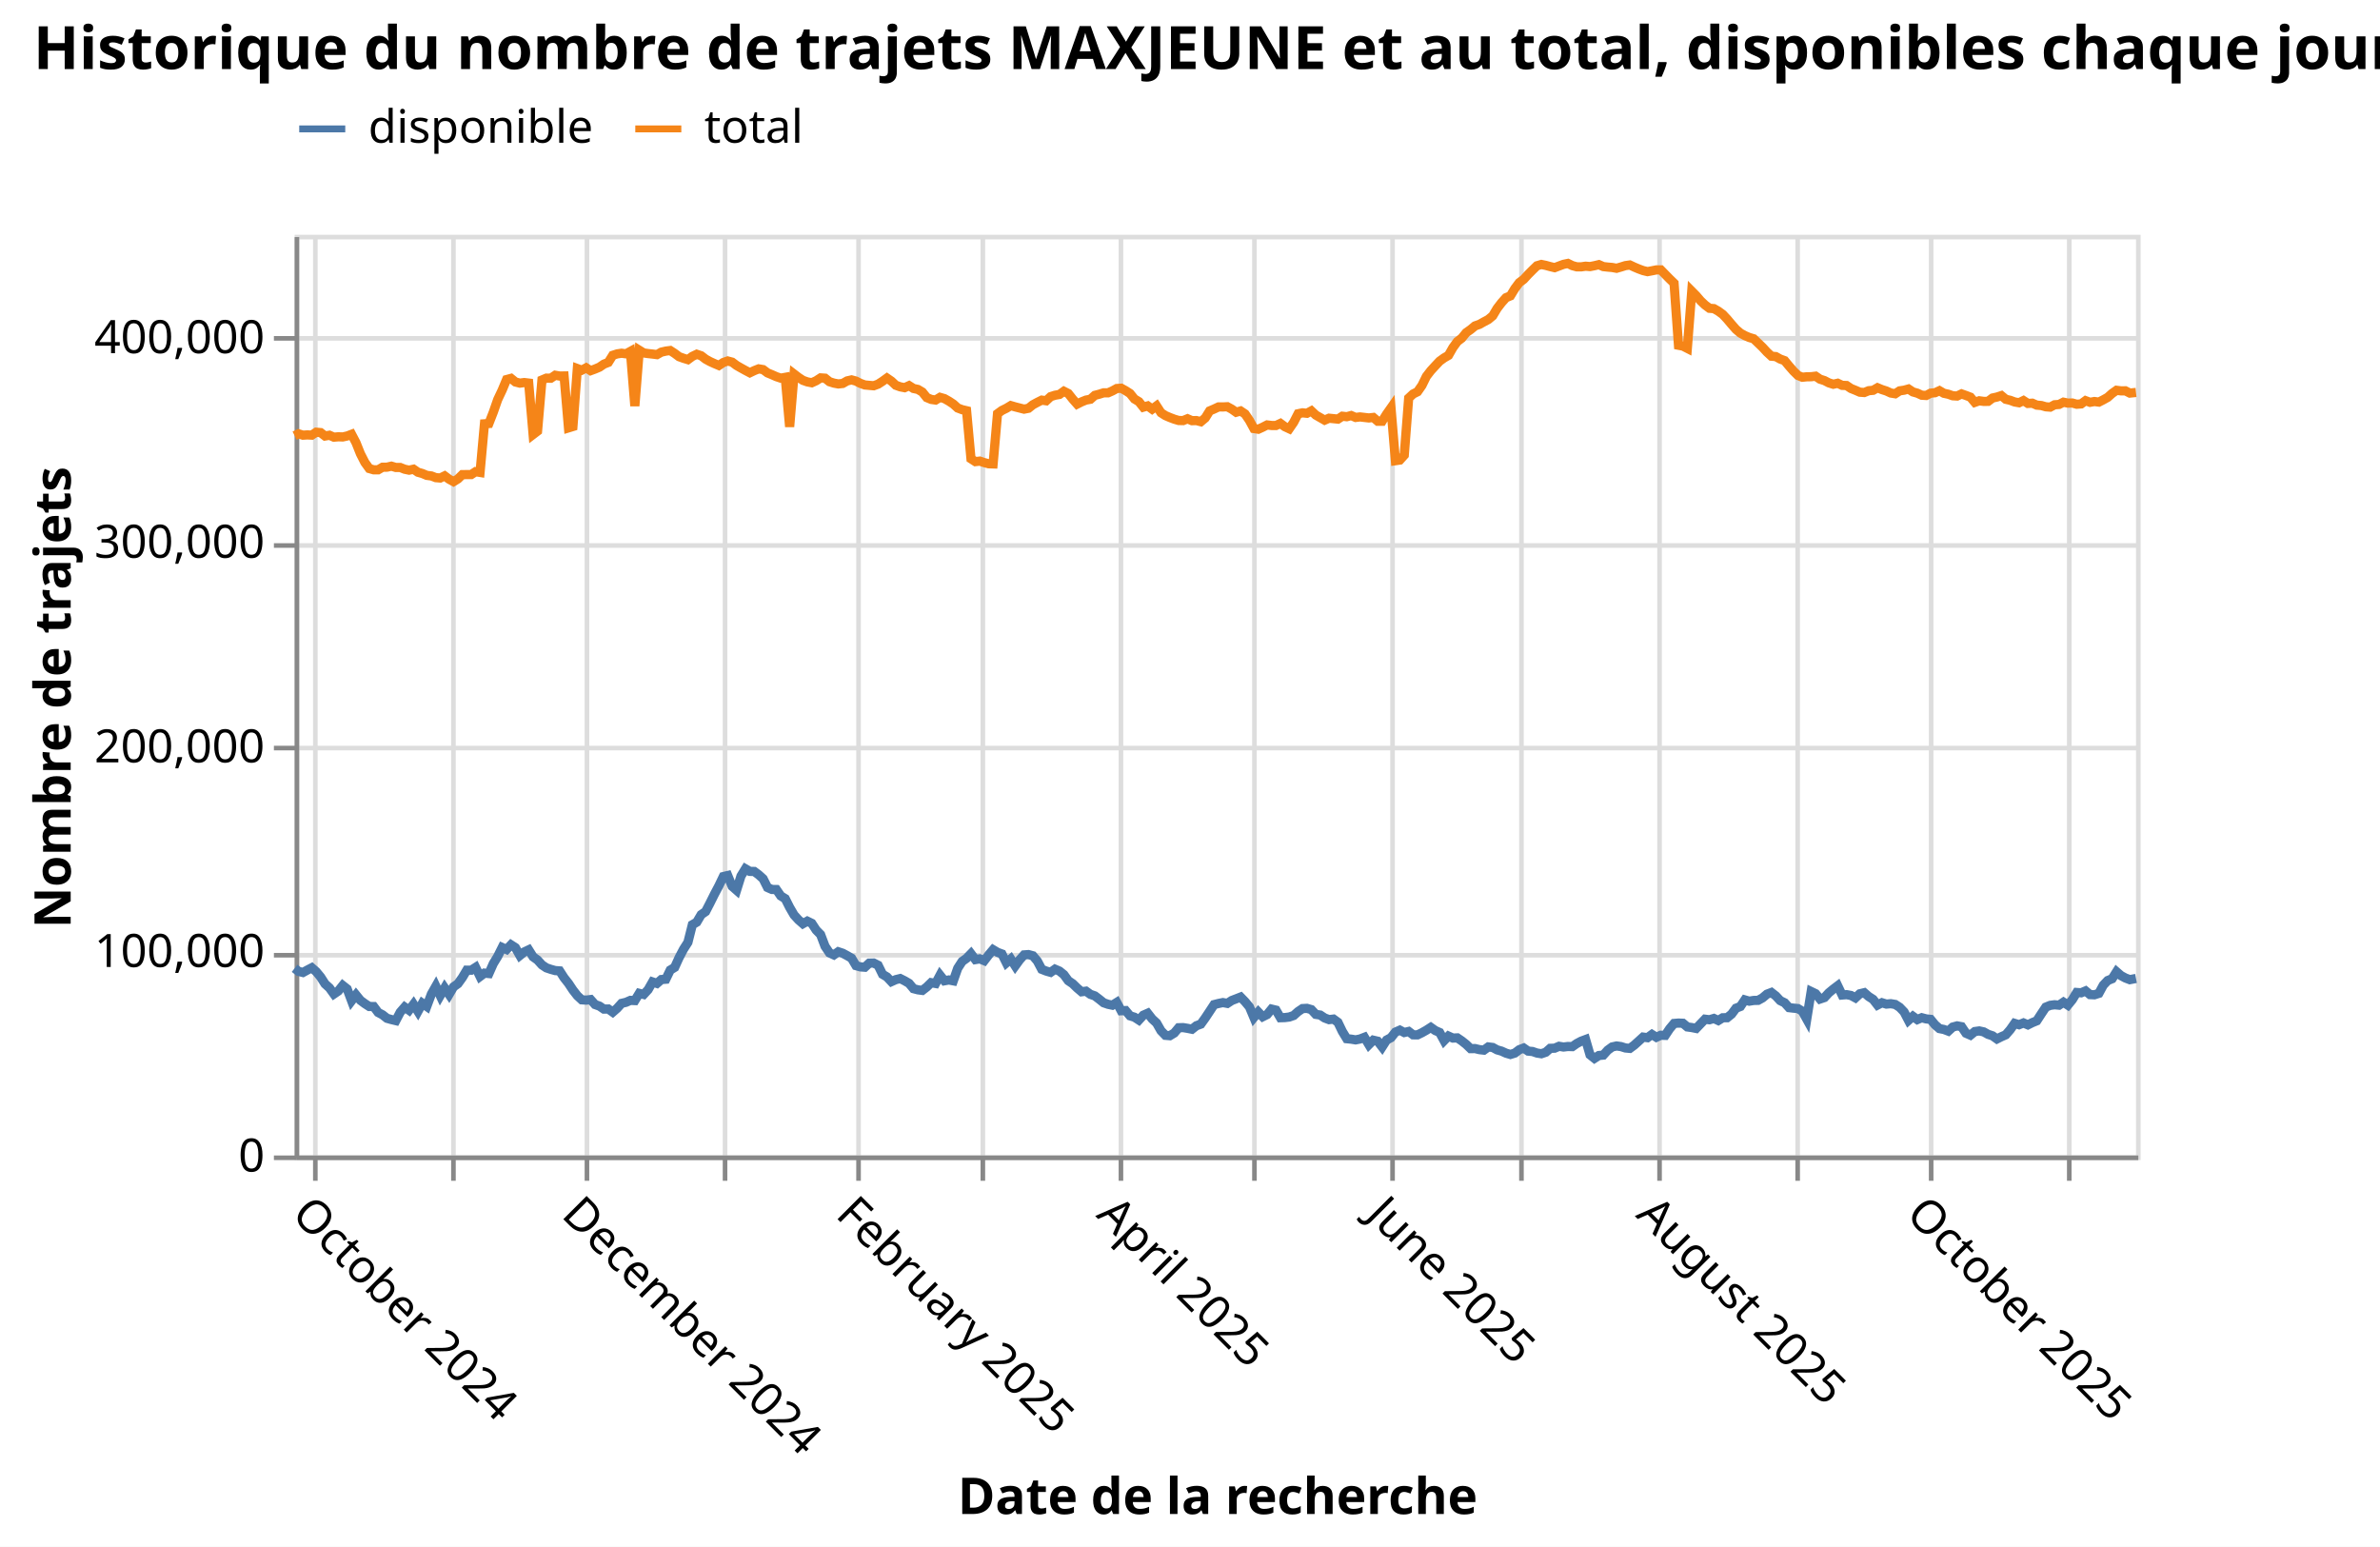
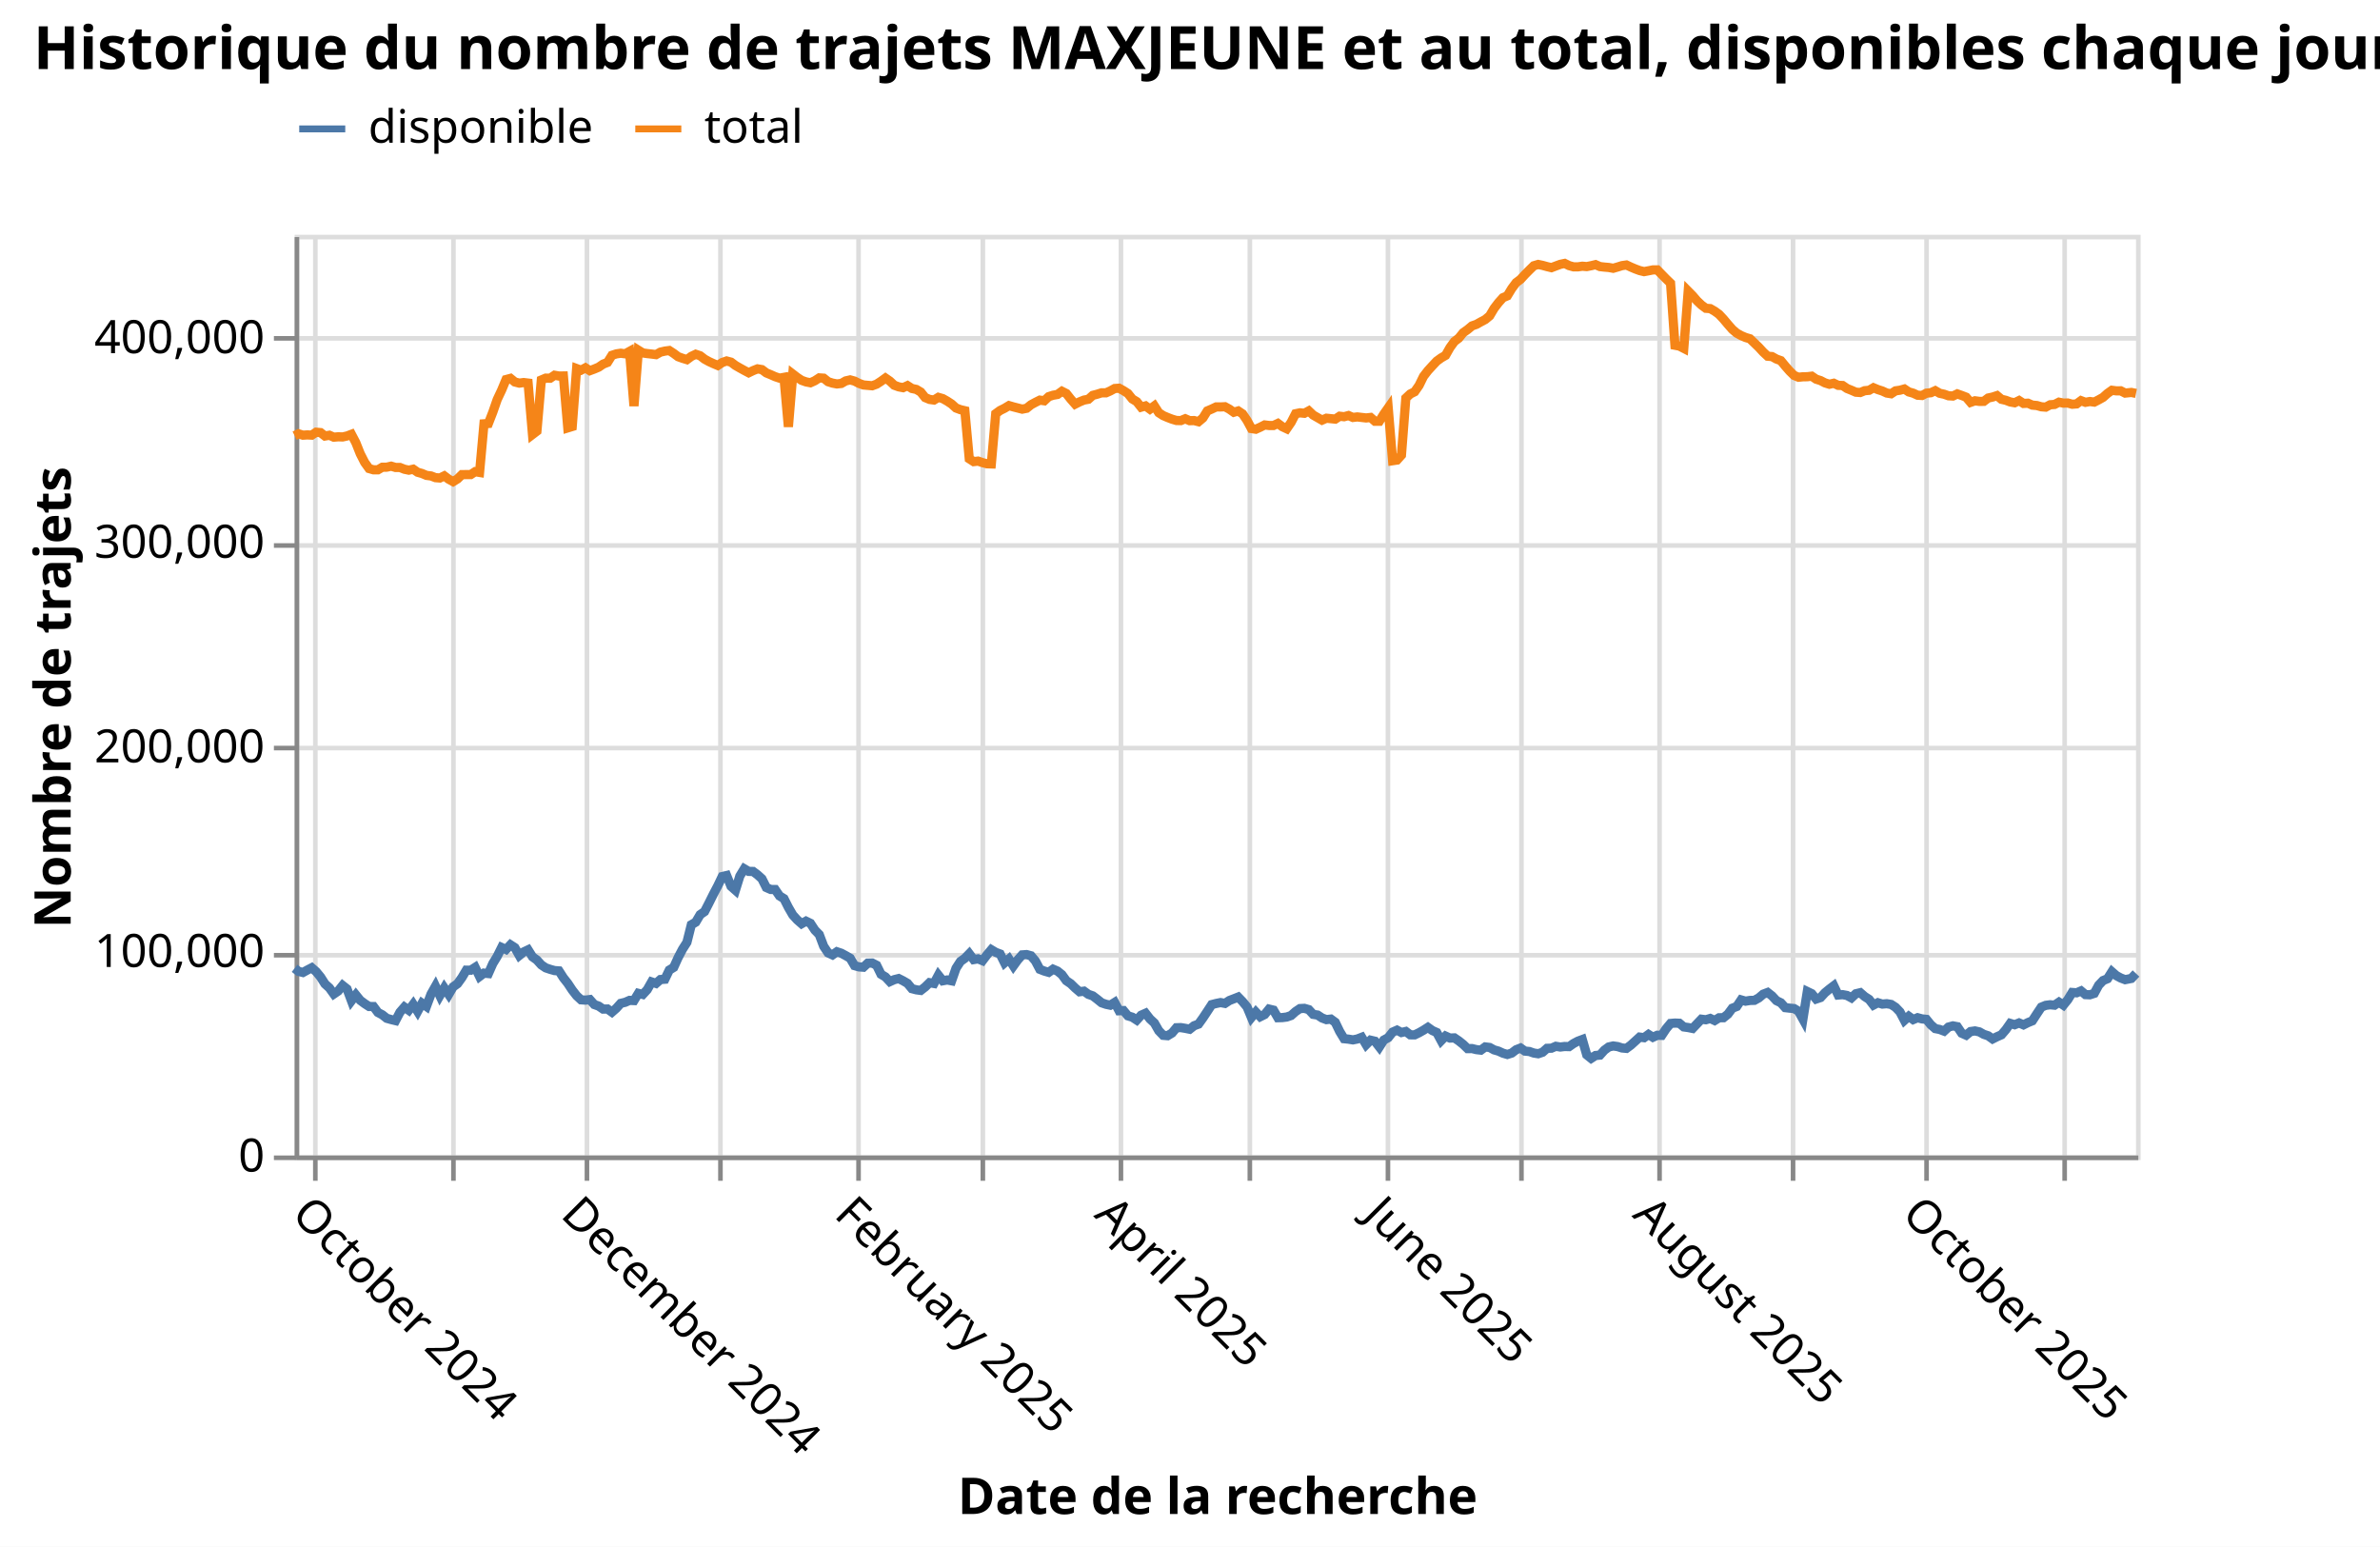
<svg xmlns="http://www.w3.org/2000/svg" version="1.1" class="marks" width="517" height="336" viewBox="0 0 517 336">
  <rect width="517" height="336" fill="white" />
  <g fill="none" stroke-miterlimit="10" transform="translate(64,51)">
    <g class="mark-group role-frame root" role="graphics-object" aria-roledescription="group mark container">
      <g transform="translate(0,0)">
        <path class="background" aria-hidden="true" d="M0.5,0.5h400v200h-400Z" stroke="#ddd" />
        <g>
          <g class="mark-group role-axis" aria-hidden="true">
            <g transform="translate(0.5,200.5)">
              <path class="background" aria-hidden="true" d="M0,0h0v0h0Z" pointer-events="none" />
              <g>
                <g class="mark-rule role-axis-grid" pointer-events="none">
                  <line transform="translate(4,-200)" x2="0" y2="200" stroke="#ddd" stroke-width="1" opacity="1" />
                  <line transform="translate(34,-200)" x2="0" y2="200" stroke="#ddd" stroke-width="1" opacity="1" />
                  <line transform="translate(63,-200)" x2="0" y2="200" stroke="#ddd" stroke-width="1" opacity="1" />
-                   <line transform="translate(93,-200)" x2="0" y2="200" stroke="#ddd" stroke-width="1" opacity="1" />
+                   <line transform="translate(92,-200)" x2="0" y2="200" stroke="#ddd" stroke-width="1" opacity="1" />
                  <line transform="translate(122,-200)" x2="0" y2="200" stroke="#ddd" stroke-width="1" opacity="1" />
                  <line transform="translate(149,-200)" x2="0" y2="200" stroke="#ddd" stroke-width="1" opacity="1" />
                  <line transform="translate(179,-200)" x2="0" y2="200" stroke="#ddd" stroke-width="1" opacity="1" />
-                   <line transform="translate(208,-200)" x2="0" y2="200" stroke="#ddd" stroke-width="1" opacity="1" />
-                   <line transform="translate(238,-200)" x2="0" y2="200" stroke="#ddd" stroke-width="1" opacity="1" />
+                   <line transform="translate(207,-200)" x2="0" y2="200" stroke="#ddd" stroke-width="1" opacity="1" />
+                   <line transform="translate(237,-200)" x2="0" y2="200" stroke="#ddd" stroke-width="1" opacity="1" />
                  <line transform="translate(266,-200)" x2="0" y2="200" stroke="#ddd" stroke-width="1" opacity="1" />
                  <line transform="translate(296,-200)" x2="0" y2="200" stroke="#ddd" stroke-width="1" opacity="1" />
-                   <line transform="translate(326,-200)" x2="0" y2="200" stroke="#ddd" stroke-width="1" opacity="1" />
-                   <line transform="translate(355,-200)" x2="0" y2="200" stroke="#ddd" stroke-width="1" opacity="1" />
-                   <line transform="translate(385,-200)" x2="0" y2="200" stroke="#ddd" stroke-width="1" opacity="1" />
+                   <line transform="translate(325,-200)" x2="0" y2="200" stroke="#ddd" stroke-width="1" opacity="1" />
+                   <line transform="translate(354,-200)" x2="0" y2="200" stroke="#ddd" stroke-width="1" opacity="1" />
+                   <line transform="translate(384,-200)" x2="0" y2="200" stroke="#ddd" stroke-width="1" opacity="1" />
                </g>
              </g>
              <path class="foreground" aria-hidden="true" d="" pointer-events="none" display="none" />
            </g>
          </g>
          <g class="mark-group role-axis" aria-hidden="true">
            <g transform="translate(0.5,0.5)">
              <path class="background" aria-hidden="true" d="M0,0h0v0h0Z" pointer-events="none" />
              <g>
                <g class="mark-rule role-axis-grid" pointer-events="none">
                  <line transform="translate(0,200)" x2="400" y2="0" stroke="#ddd" stroke-width="1" opacity="1" />
                  <line transform="translate(0,156)" x2="400" y2="0" stroke="#ddd" stroke-width="1" opacity="1" />
                  <line transform="translate(0,111)" x2="400" y2="0" stroke="#ddd" stroke-width="1" opacity="1" />
                  <line transform="translate(0,67)" x2="400" y2="0" stroke="#ddd" stroke-width="1" opacity="1" />
                  <line transform="translate(0,22)" x2="400" y2="0" stroke="#ddd" stroke-width="1" opacity="1" />
                </g>
              </g>
              <path class="foreground" aria-hidden="true" d="" pointer-events="none" display="none" />
            </g>
          </g>
          <g class="mark-group role-axis" role="graphics-symbol" aria-roledescription="axis" aria-label="X-axis titled 'Date de la recherche' for a time scale with values from September 2024 to November 2025">
            <g transform="translate(0.5,200.5)">
              <path class="background" aria-hidden="true" d="M0,0h0v0h0Z" pointer-events="none" />
              <g>
                <g class="mark-rule role-axis-tick" pointer-events="none">
                  <line transform="translate(4,0)" x2="0" y2="5" stroke="#888" stroke-width="1" opacity="1" />
                  <line transform="translate(34,0)" x2="0" y2="5" stroke="#888" stroke-width="1" opacity="1" />
                  <line transform="translate(63,0)" x2="0" y2="5" stroke="#888" stroke-width="1" opacity="1" />
-                   <line transform="translate(93,0)" x2="0" y2="5" stroke="#888" stroke-width="1" opacity="1" />
+                   <line transform="translate(92,0)" x2="0" y2="5" stroke="#888" stroke-width="1" opacity="1" />
                  <line transform="translate(122,0)" x2="0" y2="5" stroke="#888" stroke-width="1" opacity="1" />
                  <line transform="translate(149,0)" x2="0" y2="5" stroke="#888" stroke-width="1" opacity="1" />
                  <line transform="translate(179,0)" x2="0" y2="5" stroke="#888" stroke-width="1" opacity="1" />
-                   <line transform="translate(208,0)" x2="0" y2="5" stroke="#888" stroke-width="1" opacity="1" />
-                   <line transform="translate(238,0)" x2="0" y2="5" stroke="#888" stroke-width="1" opacity="1" />
+                   <line transform="translate(207,0)" x2="0" y2="5" stroke="#888" stroke-width="1" opacity="1" />
+                   <line transform="translate(237,0)" x2="0" y2="5" stroke="#888" stroke-width="1" opacity="1" />
                  <line transform="translate(266,0)" x2="0" y2="5" stroke="#888" stroke-width="1" opacity="1" />
                  <line transform="translate(296,0)" x2="0" y2="5" stroke="#888" stroke-width="1" opacity="1" />
-                   <line transform="translate(326,0)" x2="0" y2="5" stroke="#888" stroke-width="1" opacity="1" />
-                   <line transform="translate(355,0)" x2="0" y2="5" stroke="#888" stroke-width="1" opacity="1" />
-                   <line transform="translate(385,0)" x2="0" y2="5" stroke="#888" stroke-width="1" opacity="1" />
+                   <line transform="translate(325,0)" x2="0" y2="5" stroke="#888" stroke-width="1" opacity="1" />
+                   <line transform="translate(354,0)" x2="0" y2="5" stroke="#888" stroke-width="1" opacity="1" />
+                   <line transform="translate(384,0)" x2="0" y2="5" stroke="#888" stroke-width="1" opacity="1" />
                </g>
                <g class="mark-text role-axis-label" pointer-events="none">
-                   <text text-anchor="start" transform="translate(4.196565,7) rotate(45) translate(0,8)" font-family="sans-serif" font-size="10px" fill="#000" opacity="1">October 2024</text>
-                   <text text-anchor="start" transform="translate(34.02119,7) rotate(45) translate(0,8)" font-family="sans-serif" font-size="10px" fill="#000" opacity="0">November 2024</text>
-                   <text text-anchor="start" transform="translate(62.845,7) rotate(45) translate(0,8)" font-family="sans-serif" font-size="10px" fill="#000" opacity="1">December 2024</text>
-                   <text text-anchor="start" transform="translate(92.62959,7) rotate(45) translate(0,8)" font-family="sans-serif" font-size="10px" fill="#000" opacity="0">January 2025</text>
-                   <text text-anchor="start" transform="translate(122.4142,7) rotate(45) translate(0,8)" font-family="sans-serif" font-size="10px" fill="#000" opacity="1">February 2025</text>
-                   <text text-anchor="start" transform="translate(149.3164,7) rotate(45) translate(0,8)" font-family="sans-serif" font-size="10px" fill="#000" opacity="0">March 2025</text>
-                   <text text-anchor="start" transform="translate(179.061,7) rotate(45) translate(0,8)" font-family="sans-serif" font-size="10px" fill="#000" opacity="1">April 2025</text>
-                   <text text-anchor="start" transform="translate(207.8848,7) rotate(45) translate(0,8)" font-family="sans-serif" font-size="10px" fill="#000" opacity="0">May 2025</text>
-                   <text text-anchor="start" transform="translate(237.6694,7) rotate(45) translate(0,8)" font-family="sans-serif" font-size="10px" fill="#000" opacity="1">June 2025</text>
-                   <text text-anchor="start" transform="translate(266.4932,7) rotate(45) translate(0,8)" font-family="sans-serif" font-size="10px" fill="#000" opacity="0">July 2025</text>
-                   <text text-anchor="start" transform="translate(296.2778,7) rotate(45) translate(0,8)" font-family="sans-serif" font-size="10px" fill="#000" opacity="1">August 2025</text>
-                   <text text-anchor="start" transform="translate(326.0624,7) rotate(45) translate(0,8)" font-family="sans-serif" font-size="10px" fill="#000" opacity="0">September 2025</text>
-                   <text text-anchor="start" transform="translate(354.8862,7) rotate(45) translate(0,8)" font-family="sans-serif" font-size="10px" fill="#000" opacity="1">October 2025</text>
-                   <text text-anchor="start" transform="translate(384.7108,7) rotate(45) translate(0,8)" font-family="sans-serif" font-size="10px" fill="#000" opacity="0">November 2025</text>
+                   <text text-anchor="start" transform="translate(4.185881,7) rotate(45) translate(0,8)" font-family="sans-serif" font-size="10px" fill="#000" opacity="1">October 2024</text>
+                   <text text-anchor="start" transform="translate(33.93458,7) rotate(45) translate(0,8)" font-family="sans-serif" font-size="10px" fill="#000" opacity="0">November 2024</text>
+                   <text text-anchor="start" transform="translate(62.685,7) rotate(45) translate(0,8)" font-family="sans-serif" font-size="10px" fill="#000" opacity="1">December 2024</text>
+                   <text text-anchor="start" transform="translate(92.39376,7) rotate(45) translate(0,8)" font-family="sans-serif" font-size="10px" fill="#000" opacity="0">January 2025</text>
+                   <text text-anchor="start" transform="translate(122.1025,7) rotate(45) translate(0,8)" font-family="sans-serif" font-size="10px" fill="#000" opacity="1">February 2025</text>
+                   <text text-anchor="start" transform="translate(148.9362,7) rotate(45) translate(0,8)" font-family="sans-serif" font-size="10px" fill="#000" opacity="0">March 2025</text>
+                   <text text-anchor="start" transform="translate(178.6051,7) rotate(45) translate(0,8)" font-family="sans-serif" font-size="10px" fill="#000" opacity="1">April 2025</text>
+                   <text text-anchor="start" transform="translate(207.3555,7) rotate(45) translate(0,8)" font-family="sans-serif" font-size="10px" fill="#000" opacity="0">May 2025</text>
+                   <text text-anchor="start" transform="translate(237.0643,7) rotate(45) translate(0,8)" font-family="sans-serif" font-size="10px" fill="#000" opacity="1">June 2025</text>
+                   <text text-anchor="start" transform="translate(265.8147,7) rotate(45) translate(0,8)" font-family="sans-serif" font-size="10px" fill="#000" opacity="0">July 2025</text>
+                   <text text-anchor="start" transform="translate(295.5234,7) rotate(45) translate(0,8)" font-family="sans-serif" font-size="10px" fill="#000" opacity="1">August 2025</text>
+                   <text text-anchor="start" transform="translate(325.2322,7) rotate(45) translate(0,8)" font-family="sans-serif" font-size="10px" fill="#000" opacity="0">September 2025</text>
+                   <text text-anchor="start" transform="translate(353.9826,7) rotate(45) translate(0,8)" font-family="sans-serif" font-size="10px" fill="#000" opacity="1">October 2025</text>
+                   <text text-anchor="start" transform="translate(383.7313,7) rotate(45) translate(0,8)" font-family="sans-serif" font-size="10px" fill="#000" opacity="0">November 2025</text>
                </g>
                <g class="mark-rule role-axis-domain" pointer-events="none">
                  <line transform="translate(0,0)" x2="400" y2="0" stroke="#888" stroke-width="1" opacity="1" />
                </g>
                <g class="mark-text role-axis-title" pointer-events="none">
                  <text text-anchor="middle" transform="translate(200,77.38337)" font-family="sans-serif" font-size="11px" font-weight="bold" fill="#000" opacity="1">Date de la recherche</text>
                </g>
              </g>
              <path class="foreground" aria-hidden="true" d="" pointer-events="none" display="none" />
            </g>
          </g>
          <g class="mark-group role-axis" role="graphics-symbol" aria-roledescription="axis" aria-label="Y-axis titled 'Nombre de trajets' for a linear scale with values from 0 to 450,000">
            <g transform="translate(0.5,0.5)">
              <path class="background" aria-hidden="true" d="M0,0h0v0h0Z" pointer-events="none" />
              <g>
                <g class="mark-rule role-axis-tick" pointer-events="none">
                  <line transform="translate(0,200)" x2="-5" y2="0" stroke="#888" stroke-width="1" opacity="1" />
                  <line transform="translate(0,156)" x2="-5" y2="0" stroke="#888" stroke-width="1" opacity="1" />
                  <line transform="translate(0,111)" x2="-5" y2="0" stroke="#888" stroke-width="1" opacity="1" />
                  <line transform="translate(0,67)" x2="-5" y2="0" stroke="#888" stroke-width="1" opacity="1" />
                  <line transform="translate(0,22)" x2="-5" y2="0" stroke="#888" stroke-width="1" opacity="1" />
                </g>
                <g class="mark-text role-axis-label" pointer-events="none">
                  <text text-anchor="end" transform="translate(-7,203)" font-family="sans-serif" font-size="10px" fill="#000" opacity="1">0</text>
                  <text text-anchor="end" transform="translate(-7,158.5556)" font-family="sans-serif" font-size="10px" fill="#000" opacity="1">100,000</text>
                  <text text-anchor="end" transform="translate(-7,114.1111)" font-family="sans-serif" font-size="10px" fill="#000" opacity="1">200,000</text>
                  <text text-anchor="end" transform="translate(-7,69.66667)" font-family="sans-serif" font-size="10px" fill="#000" opacity="1">300,000</text>
                  <text text-anchor="end" transform="translate(-7,25.22222)" font-family="sans-serif" font-size="10px" fill="#000" opacity="1">400,000</text>
                </g>
                <g class="mark-rule role-axis-domain" pointer-events="none">
                  <line transform="translate(0,200)" x2="0" y2="-200" stroke="#888" stroke-width="1" opacity="1" />
                </g>
                <g class="mark-text role-axis-title" pointer-events="none">
                  <text text-anchor="middle" transform="translate(-47.14746,100) rotate(-90) translate(0,-2)" font-family="sans-serif" font-size="11px" font-weight="bold" fill="#000" opacity="1">Nombre de trajets</text>
                </g>
              </g>
              <path class="foreground" aria-hidden="true" d="" pointer-events="none" display="none" />
            </g>
          </g>
          <g class="mark-group role-scope pathgroup" role="graphics-object" aria-roledescription="group mark container">
            <g transform="translate(0,0)">
              <path class="background" aria-hidden="true" d="M0,0h400v200h-400Z" />
              <g>
                <g class="mark-line role-mark marks" role="graphics-object" aria-roledescription="line mark container">
-                   <path aria-label="Date de la recherche: September 2024; Nombre de trajets: 91488; variable: disponible" role="graphics-symbol" aria-roledescription="line mark" d="M0,159.339L0.844,160.009L1.805,160.25L2.766,159.721L3.727,159.224L4.687,160.066L5.649,161.226L6.61,162.729L7.57,163.599L8.531,164.927L9.491,164.272L10.452,163.069L11.413,163.83L12.374,166.394L13.335,165.123L14.296,166.305L15.256,167.015L16.217,167.638L17.178,167.648L18.139,168.931L19.1,169.444L20.06,170.203L21.021,170.474L21.982,170.704L22.943,168.872L23.903,167.766L24.864,168.451L25.825,167.16L26.786,168.696L27.747,166.936L28.707,167.617L29.708,164.943L30.676,163.236L31.63,165.275L32.591,163.601L33.551,165.017L34.512,163.38L35.474,162.688L36.434,161.357L37.394,159.746L38.355,159.755L39.318,159.142L40.277,161.116L41.238,160.392L42.198,160.483L43.16,158.316L44.12,156.748L45.083,154.82L46.042,155.253L47.002,154.239L47.963,154.859L48.927,156.557L49.885,155.787L50.847,155.331L51.806,156.853L52.767,157.538L53.728,158.599L54.689,159.242L55.65,159.566L56.61,159.835L57.571,159.906L58.532,161.397L59.493,162.616L60.454,164.062L61.415,165.294L62.375,166.184L63.336,166.252L64.298,166.133L65.258,167.211L66.219,167.551L67.179,168.202L68.14,168.182L69.102,168.864L70.062,168.023L71.023,166.956L71.983,166.728L72.944,166.308L73.905,166.35L74.865,164.781L75.826,165.02L76.787,163.984L77.748,162.302L78.709,162.622L79.669,161.783L80.63,161.712L81.591,159.731L82.552,159.145L83.512,157.033L84.473,155.203L85.434,153.702L86.395,149.882L87.356,149.315L88.316,147.688L89.277,147.022L90.238,145.158L91.199,143.235L92.16,141.419L93.12,139.417L94.081,139.184L95.042,141.537L96.003,142.381L96.964,139.298L97.924,137.729L98.885,138.287L99.846,138.306L100.807,139.025L101.768,139.891L102.729,141.793L103.689,142.216L104.65,142.23L105.611,143.622L106.572,144.212L107.532,146.113L108.493,147.762L109.454,148.816L110.415,149.653L111.375,149.103L112.336,149.572L113.297,151.036L114.258,152.019L115.219,154.556L116.18,155.987L117.14,156.427L118.101,155.749L119.062,156.068L120.023,156.588L120.983,157.142L121.944,158.761L122.905,159.033L123.866,159.104L124.827,158.219L125.788,158.195L126.748,158.685L127.709,160.639L128.67,161.217L129.631,162.238L130.591,161.805L131.552,161.569L132.513,162.052L133.474,162.612L134.435,163.765L135.395,164.016L136.356,164.144L137.317,163.397L138.278,162.463L139.239,162.635L140.2,160.836L141.16,162.052L142.121,161.876L143.082,162.061L144.043,159.33L145.003,157.85L145.964,157.162L146.925,156.173L147.886,157.449L148.847,157.287L149.807,157.682L150.768,156.434L151.729,155.299L152.69,155.873L153.65,156.232L154.611,158.153L155.572,157.316L156.533,158.821L157.494,157.497L158.454,156.43L159.415,156.36L160.376,156.624L161.337,157.757L162.298,159.565L163.258,159.94L164.219,160.216L165.18,159.533L166.141,159.946L167.102,160.72L168.062,162.035L169.023,162.685L169.984,163.619L170.945,164.437L171.906,164.308L172.866,164.997L173.827,165.332L174.788,166.06L175.749,166.832L176.709,167.163L177.63,167.356L178.591,166.756L179.552,168.562L180.513,168.524L181.473,169.668L182.434,169.96L183.395,170.583L184.356,169.531L185.317,169.106L186.277,170.336L187.238,171.222L188.199,172.901L189.16,173.898L190.12,173.981L191.081,173.399L192.042,172.256L193.003,172.224L193.964,172.383L194.925,172.577L195.885,171.82L196.846,171.468L197.807,170.136L198.768,168.69L199.728,167.228L200.689,166.981L201.65,166.786L202.611,166.962L203.572,166.335L204.532,165.966L205.493,165.59L206.454,166.577L207.415,167.733L208.376,170.02L209.336,168.846L210.297,169.858L211.258,169.379L212.219,168.202L213.18,168.43L214.14,170.075L215.101,170.046L216.062,169.925L217.023,169.592L217.983,168.736L218.944,168.091L219.905,168.04L220.866,168.317L221.827,169.349L222.787,169.497L223.748,170.13L224.709,170.491L225.67,170.374L226.631,171.072L227.591,173.061L228.552,174.635L229.513,174.731L230.474,174.89L231.435,174.699L232.395,174.329L233.356,175.925L234.317,174.959L235.278,175.182L236.239,176.424L237.199,174.932L238.16,174.408L239.121,173.2L240.082,172.78L241.043,173.29L242.003,173.061L242.964,173.79L243.925,173.8L244.886,173.333L245.847,172.788L246.807,172.172L247.768,172.853L248.729,173.283L249.69,175.056L250.651,174.065L251.612,174.497L252.573,174.456L253.533,175.107L254.494,175.869L255.454,176.792L256.415,176.778L257.376,177.009L258.337,177.119L259.298,176.421L260.258,176.539L261.219,177.062L262.18,177.335L263.141,177.774L264.102,178.057L265.062,177.759L266.023,177.03L266.984,176.662L267.945,177.327L268.906,177.417L269.867,177.748L270.827,177.901L271.788,177.574L272.749,176.725L273.71,176.693L274.67,176.283L275.631,176.441L276.592,176.327L277.553,176.355L278.514,175.682L279.474,175.172L280.435,174.815L281.396,178.13L282.357,178.902L283.318,178.285L284.278,178.194L285.239,177.128L286.2,176.427L287.161,176.211L288.121,176.344L289.082,176.647L290.044,176.738L291.004,176.03L291.965,175.164L292.925,174.287L293.886,174.413L294.847,173.714L295.808,174.324L296.769,173.887L297.729,173.912L298.69,172.471L299.651,171.321L300.612,171.24L301.573,171.28L302.533,172.08L303.494,172.211L304.455,172.403L305.416,171.398L306.377,170.396L307.338,170.518L308.3,170.236L309.259,170.683L310.22,170.087L311.181,170.074L312.141,169.3L313.102,168.013L314.063,167.635L315.024,166.205L315.985,166.481L316.945,166.323L317.906,166.3L318.867,165.771L319.828,164.96L320.799,164.593L321.749,165.332L322.71,166.362L323.671,166.83L324.632,167.888L325.592,167.998L326.553,168.088L327.514,168.656L328.475,170.384L329.436,164.386L330.396,164.849L331.357,166.016L332.318,165.694L333.279,164.655L334.24,163.862L335.2,163.137L336.161,165.146L337.122,165.064L338.083,165.244L339.044,165.762L340.004,164.872L340.965,164.64L341.927,165.472L342.887,166.088L343.848,167.32L344.808,166.82L345.769,167.115L346.73,167.029L347.691,167.192L348.652,167.811L349.612,168.811L350.573,170.644L351.534,169.776L352.495,170.481L353.455,170.076L354.416,170.333L355.377,170.433L356.338,171.609L357.299,172.44L358.26,172.626L359.22,172.988L360.181,172.106L361.142,171.847L362.103,172.026L363.063,173.442L364.024,173.866L364.985,173.078L365.946,172.944L366.907,173.152L367.867,173.688L368.828,174.006L369.789,174.688L370.75,174.205L371.71,173.786L372.672,172.674L373.632,171.307L374.593,171.597L375.554,171.21L376.514,171.624L377.475,171.142L378.436,170.751L379.437,169.213L380.399,167.775L381.358,167.387L382.319,167.261L383.28,167.35L384.241,166.703L385.202,167.341L386.163,166.164L387.123,164.592L388.084,164.66L389.045,164.254L390.006,165.054L390.966,165.095L391.928,164.783L392.888,163.01L393.849,162.001L394.809,161.608L395.77,160.09L396.731,160.927L397.693,161.446L398.653,161.809L400,161.546" stroke="#4c78a8" stroke-width="2" />
+                   <path aria-label="Date de la recherche: September 2024; Nombre de trajets: 91488; variable: disponible" role="graphics-symbol" aria-roledescription="line mark" d="M0,159.339L0.842,160.009L1.801,160.25L2.759,159.721L3.717,159.224L4.676,160.066L5.635,161.226L6.593,162.729L7.551,163.599L8.509,164.927L9.467,164.272L10.426,163.069L11.384,163.83L12.342,166.394L13.301,165.123L14.259,166.305L15.217,167.015L16.176,167.638L17.134,167.648L18.092,168.931L19.051,169.444L20.009,170.203L20.968,170.474L21.926,170.704L22.884,168.872L23.843,167.766L24.801,168.451L25.759,167.16L26.718,168.696L27.676,166.936L28.634,167.617L29.633,164.943L30.598,163.236L31.549,165.275L32.508,163.601L33.466,165.017L34.424,163.38L35.383,162.688L36.341,161.357L37.299,159.746L38.258,159.755L39.218,159.142L40.174,161.116L41.133,160.392L42.091,160.483L43.05,158.316L44.008,156.748L44.968,154.82L45.925,155.253L46.883,154.239L47.841,154.859L48.802,156.557L49.758,155.787L50.717,155.331L51.674,156.853L52.633,157.538L53.591,158.599L54.55,159.242L55.508,159.566L56.466,159.835L57.425,159.906L58.383,161.397L59.341,162.616L60.3,164.062L61.258,165.294L62.216,166.184L63.175,166.252L64.134,166.133L65.092,167.211L66.05,167.551L67.008,168.202L67.967,168.182L68.926,168.864L69.884,168.023L70.842,166.956L71.8,166.728L72.758,166.308L73.716,166.35L74.675,164.781L75.633,165.02L76.592,163.984L77.55,162.302L78.508,162.622L79.467,161.783L80.425,161.712L81.383,159.731L82.342,159.145L83.3,157.033L84.258,155.203L85.217,153.702L86.175,149.882L87.133,149.315L88.092,147.688L89.05,147.022L90.008,145.158L90.967,143.235L91.925,141.419L92.883,139.417L93.842,139.184L94.8,141.537L95.758,142.381L96.717,139.298L97.675,137.729L98.634,138.287L99.592,138.306L100.55,139.025L101.509,139.891L102.467,141.793L103.425,142.216L104.384,142.23L105.342,143.622L106.3,144.212L107.259,146.113L108.217,147.762L109.175,148.816L110.134,149.653L111.092,149.103L112.05,149.572L113.009,151.036L113.967,152.019L114.925,154.556L115.884,155.987L116.842,156.427L117.8,155.749L118.759,156.068L119.717,156.588L120.675,157.142L121.634,158.761L122.592,159.033L123.551,159.104L124.509,158.219L125.467,158.195L126.426,158.685L127.384,160.639L128.342,161.217L129.301,162.238L130.259,161.805L131.217,161.569L132.176,162.052L133.134,162.612L134.092,163.765L135.051,164.016L136.009,164.144L136.967,163.397L137.926,162.463L138.884,162.635L139.843,160.836L140.801,162.052L141.759,161.876L142.717,162.061L143.676,159.33L144.634,157.85L145.593,157.162L146.551,156.173L147.509,157.449L148.468,157.287L149.426,157.682L150.384,156.434L151.343,155.299L152.301,155.873L153.259,156.232L154.218,158.153L155.176,157.316L156.134,158.821L157.093,157.497L158.051,156.43L159.01,156.36L159.968,156.624L160.926,157.757L161.884,159.565L162.843,159.94L163.801,160.216L164.759,159.533L165.718,159.946L166.676,160.72L167.634,162.035L168.593,162.685L169.551,163.619L170.51,164.437L171.468,164.308L172.426,164.997L173.385,165.332L174.343,166.06L175.301,166.832L176.26,167.163L177.178,167.356L178.136,166.756L179.095,168.562L180.053,168.524L181.011,169.668L181.97,169.96L182.928,170.583L183.886,169.531L184.845,169.106L185.803,170.336L186.762,171.222L187.72,172.901L188.678,173.898L189.636,173.981L190.595,173.399L191.553,172.256L192.511,172.224L193.47,172.383L194.428,172.577L195.387,171.82L196.345,171.468L197.303,170.136L198.262,168.69L199.22,167.228L200.178,166.981L201.137,166.786L202.095,166.962L203.053,166.335L204.012,165.966L204.97,165.59L205.928,166.577L206.887,167.733L207.845,170.02L208.803,168.846L209.762,169.858L210.72,169.379L211.678,168.202L212.637,168.43L213.595,170.075L214.553,170.046L215.512,169.925L216.47,169.592L217.429,168.736L218.387,168.091L219.345,168.04L220.304,168.317L221.262,169.349L222.22,169.497L223.179,170.13L224.137,170.491L225.095,170.374L226.054,171.072L227.012,173.061L227.97,174.635L228.929,174.731L229.887,174.89L230.845,174.699L231.804,174.329L232.762,175.925L233.72,174.959L234.679,175.182L235.637,176.424L236.596,174.932L237.554,174.408L238.512,173.2L239.471,172.78L240.429,173.29L241.387,173.061L242.346,173.79L243.304,173.8L244.262,173.333L245.221,172.788L246.179,172.172L247.138,172.853L248.096,173.283L249.054,175.056L250.013,174.065L250.971,174.497L251.93,174.456L252.888,175.107L253.846,175.869L254.804,176.792L255.762,176.778L256.721,177.009L257.679,177.119L258.637,176.421L259.596,176.539L260.554,177.062L261.513,177.335L262.471,177.774L263.429,178.057L264.388,177.759L265.346,177.03L266.304,176.662L267.263,177.327L268.221,177.417L269.179,177.748L270.138,177.901L271.096,177.574L272.054,176.725L273.013,176.693L273.971,176.283L274.929,176.441L275.888,176.327L276.846,176.355L277.805,175.682L278.763,175.172L279.721,174.815L280.679,178.13L281.638,178.902L282.596,178.285L283.554,178.194L284.513,177.128L285.471,176.427L286.43,176.211L287.388,176.344L288.346,176.647L289.305,176.738L290.263,176.03L291.221,175.164L292.18,174.287L293.138,174.413L294.096,173.714L295.055,174.324L296.013,173.887L296.971,173.912L297.93,172.471L298.888,171.321L299.846,171.24L300.805,171.28L301.763,172.08L302.722,172.211L303.68,172.403L304.638,171.398L305.596,170.396L306.555,170.518L307.515,170.236L308.472,170.683L309.43,170.087L310.388,170.074L311.347,169.3L312.305,168.013L313.263,167.635L314.222,166.205L315.18,166.481L316.138,166.323L317.097,166.3L318.055,165.771L319.013,164.96L319.982,164.593L320.93,165.332L321.888,166.362L322.847,166.83L323.805,167.888L324.763,167.998L325.722,168.088L326.68,168.656L327.639,170.384L328.597,164.386L329.555,164.849L330.514,166.016L331.472,165.694L332.43,164.655L333.389,163.862L334.347,163.137L335.305,165.146L336.264,165.064L337.222,165.244L338.18,165.762L339.139,164.872L340.097,164.64L341.056,165.472L342.014,166.088L342.972,167.32L343.93,166.82L344.889,167.115L345.847,167.029L346.806,167.192L347.764,167.811L348.722,168.811L349.681,170.644L350.639,169.776L351.597,170.481L352.556,170.076L353.514,170.333L354.472,170.433L355.431,171.609L356.389,172.44L357.347,172.626L358.306,172.988L359.264,172.106L360.222,171.847L361.181,172.026L362.139,173.442L363.098,173.866L364.056,173.078L365.014,172.944L365.972,173.152L366.931,173.688L367.889,174.006L368.847,174.688L369.806,174.205L370.764,173.786L371.723,172.674L372.681,171.307L373.639,171.597L374.598,171.21L375.556,171.624L376.514,171.142L377.473,170.751L378.471,169.213L379.43,167.775L380.388,167.387L381.346,167.261L382.304,167.35L383.263,166.703L384.221,167.341L385.18,166.164L386.138,164.592L387.096,164.66L388.054,164.254L389.013,165.054L389.971,165.095L390.93,164.783L391.888,163.01L392.846,162.001L393.804,161.608L394.763,160.09L395.721,160.927L396.68,161.446L397.638,161.809L398.982,161.546L400,160.467" stroke="#4c78a8" stroke-width="2" />
                </g>
              </g>
              <path class="foreground" aria-hidden="true" d="" display="none" />
            </g>
            <g transform="translate(0,0)">
              <path class="background" aria-hidden="true" d="M0,0h400v200h-400Z" />
              <g>
                <g class="mark-line role-mark marks" role="graphics-object" aria-roledescription="line mark container">
-                   <path aria-label="Date de la recherche: September 2024; Nombre de trajets: 351801; variable: total" role="graphics-symbol" aria-roledescription="line mark" d="M0,43.644L0.844,43.23L1.805,43.532L2.766,43.471L3.727,43.523L4.687,42.888L5.649,42.975L6.61,43.715L7.57,43.55L8.531,43.967L9.491,43.883L10.452,43.916L11.413,43.705L12.374,43.343L13.335,45.168L14.296,47.57L15.256,49.451L16.217,50.78L17.178,51.056L18.139,51.055L19.1,50.496L20.06,50.482L21.021,50.263L21.982,50.547L22.943,50.55L23.903,50.929L24.864,51.131L25.825,50.923L26.786,51.584L27.747,51.856L28.707,52.263L29.708,52.39L30.676,52.759L31.63,52.836L32.591,52.374L33.551,53.093L34.512,53.62L35.474,53.032L36.434,52.105L37.394,52.092L38.355,52.091L39.318,51.462L40.277,51.622L41.238,41.063L42.198,40.994L43.16,38.53L44.12,35.785L45.083,33.752L46.042,31.452L47.002,31.196L47.963,31.976L48.927,32.224L49.885,32.1L50.847,32.214L51.806,43.381L52.767,42.648L53.728,31.545L54.689,31.141L55.65,31.16L56.61,30.515L57.571,30.687L58.532,30.67L59.493,41.943L60.454,41.649L61.415,29.061L62.375,29.416L63.336,28.902L64.298,29.519L65.258,29.164L66.219,28.757L67.179,28.1L68.14,27.722L69.102,26.185L70.062,25.875L71.023,25.729L71.983,25.856L72.944,25.331L73.905,37.198L74.865,25.074L75.826,25.668L76.787,25.804L77.748,25.909L78.709,26.032L79.669,25.492L80.63,25.271L81.591,25.142L82.552,25.764L83.512,26.482L84.473,26.828L85.434,27.121L86.395,26.415L87.356,25.957L88.316,26.279L89.277,27.016L90.238,27.544L91.199,27.983L92.16,28.387L93.12,27.747L94.081,27.414L95.042,27.669L96.003,28.387L96.964,28.939L97.924,29.468L98.885,29.973L99.846,29.508L100.807,29.126L101.768,29.288L102.729,30.003L103.689,30.398L104.65,30.824L105.611,31.144L106.572,30.97L107.532,41.714L108.493,30.252L109.454,30.988L110.415,31.619L111.375,31.958L112.336,32.143L113.297,31.707L114.258,31.087L115.219,31.152L116.18,31.917L117.14,32.222L118.101,32.403L119.062,32.294L120.023,31.743L120.983,31.524L121.944,31.784L122.905,32.277L123.866,32.624L124.827,32.712L125.788,32.796L126.748,32.445L127.709,31.822L128.67,31.126L129.631,31.789L130.591,32.685L131.552,33.031L132.513,33.212L133.474,32.773L134.435,33.388L135.395,33.592L136.356,34.164L137.317,35.362L138.278,35.763L139.239,35.899L140.2,35.315L141.16,35.592L142.121,36.133L143.082,36.764L144.043,37.632L145.003,37.992L145.964,38.217L146.925,48.657L147.886,49.276L148.847,49.164L149.807,49.493L150.768,49.746L151.729,49.778L152.69,38.859L153.65,38.161L154.611,37.686L155.572,37.108L156.533,37.387L157.494,37.632L158.454,37.878L159.415,37.688L160.376,36.921L161.337,36.403L162.298,35.921L163.258,36.056L164.219,35.163L165.18,34.855L166.141,34.686L167.102,33.996L168.062,34.483L169.023,35.695L169.984,36.783L170.945,36.296L171.906,35.908L172.866,35.731L173.827,34.88L174.788,34.631L175.749,34.328L176.709,34.329L177.63,33.922L178.591,33.396L179.552,33.329L180.513,33.858L181.473,34.476L182.434,35.666L183.395,36.248L184.356,37.45L185.317,37.177L186.277,37.877L187.238,37.17L188.199,38.661L189.16,39.278L190.12,39.69L191.081,40.057L192.042,40.341L193.003,40.363L193.964,39.966L194.925,40.384L195.885,40.357L196.846,40.606L197.807,39.799L198.768,38.261L199.728,37.851L200.689,37.399L201.65,37.4L202.611,37.352L203.572,37.876L204.532,38.551L205.493,38.273L206.454,38.913L207.415,40.323L208.376,42.092L209.336,42.238L210.297,41.801L211.258,41.309L212.219,41.427L213.18,41.43L214.14,40.981L215.101,41.689L216.062,42.137L217.023,40.74L217.983,38.877L218.944,38.676L219.905,38.774L220.866,38.256L221.827,39.166L222.787,39.717L223.748,40.268L224.709,39.847L225.67,39.945L226.631,40.043L227.591,39.415L228.552,39.523L229.513,39.268L230.474,39.68L231.435,39.566L232.395,39.679L233.356,39.789L234.317,39.682L235.278,40.502L236.239,40.502L237.199,38.96L238.16,37.599L239.121,49.079L240.082,48.936L241.043,47.866L242.003,35.477L242.964,34.581L243.925,34.1L244.886,32.722L245.847,30.764L246.807,29.522L247.768,28.472L248.729,27.45L249.69,26.752L250.651,26.195L251.612,24.508L252.573,23.186L253.533,22.453L254.494,21.27L255.454,20.594L256.415,19.795L257.376,19.459L258.337,18.917L259.298,18.407L260.258,17.611L261.219,15.996L262.18,14.744L263.141,13.67L264.102,13.268L265.062,11.688L266.023,10.401L266.984,9.68L267.945,8.634L268.906,7.666L269.867,6.733L270.827,6.447L271.788,6.648L272.749,6.913L273.71,7.142L274.67,6.778L275.631,6.423L276.592,6.221L277.553,6.697L278.514,6.961L279.474,6.967L280.435,6.828L281.396,6.909L282.357,6.72L283.318,6.489L284.278,6.91L285.239,7.019L286.2,7.102L287.161,7.276L288.121,7L289.082,6.7L290.044,6.562L291.004,7.013L291.965,7.419L292.925,7.774L293.886,8.004L294.847,7.824L295.808,7.632L296.769,7.624L297.729,8.608L298.69,9.588L299.651,10.514L300.612,23.998L301.573,24.18L302.533,24.671L303.494,12.251L304.455,13.22L305.416,14.339L306.377,15.249L307.338,15.966L308.3,16.04L309.259,16.588L310.22,17.289L311.181,18.311L312.141,19.453L313.102,20.548L314.063,21.367L315.024,21.895L315.985,22.307L316.945,22.592L317.906,23.508L318.867,24.434L319.828,25.478L320.799,26.376L321.749,26.459L322.71,26.994L323.671,27.342L324.632,28.512L325.592,29.606L326.553,30.551L327.514,30.946L328.475,30.848L329.436,30.833L330.396,30.717L331.357,31.369L332.318,31.672L333.279,32.168L334.24,32.468L335.2,32.252L336.161,32.707L337.122,32.744L338.083,33.391L339.044,33.776L340.004,34.194L340.965,34.264L341.927,33.874L342.887,33.784L343.848,33.23L344.808,33.629L345.769,33.935L346.73,34.376L347.691,34.532L348.652,33.903L349.612,33.763L350.573,33.499L351.534,34.137L352.495,34.408L353.455,34.85L354.416,34.911L355.377,34.408L356.338,34.312L357.299,33.871L358.26,34.43L359.22,34.635L360.181,34.972L361.142,35.029L362.103,34.567L363.063,34.906L364.024,35.273L364.985,36.404L365.946,36.064L366.907,36.193L367.867,36.184L368.828,35.46L369.789,35.25L370.75,34.94L371.71,35.736L372.672,35.958L373.632,36.317L374.593,36.487L375.554,36.016L376.514,36.638L377.475,36.584L378.436,37.003L379.437,37.092L380.399,37.367L381.358,37.441L382.319,36.927L383.28,36.857L384.241,36.367L385.202,36.565L386.163,36.544L387.123,36.812L388.084,36.737L389.045,36.034L390.006,36.394L390.966,36.221L391.928,36.347L392.888,35.854L393.849,35.315L394.809,34.461L395.77,33.782L396.731,33.904L397.693,33.897L398.653,34.39L400,34.251" stroke="#f58518" stroke-width="2" />
+                   <path aria-label="Date de la recherche: September 2024; Nombre de trajets: 351801; variable: total" role="graphics-symbol" aria-roledescription="line mark" d="M0,43.644L0.842,43.23L1.801,43.532L2.759,43.471L3.717,43.523L4.676,42.888L5.635,42.975L6.593,43.715L7.551,43.55L8.509,43.967L9.467,43.883L10.426,43.916L11.384,43.705L12.342,43.343L13.301,45.168L14.259,47.57L15.217,49.451L16.176,50.78L17.134,51.056L18.092,51.055L19.051,50.496L20.009,50.482L20.968,50.263L21.926,50.547L22.884,50.55L23.843,50.929L24.801,51.131L25.759,50.923L26.718,51.584L27.676,51.856L28.634,52.263L29.633,52.39L30.598,52.759L31.549,52.836L32.508,52.374L33.466,53.093L34.424,53.62L35.383,53.032L36.341,52.105L37.299,52.092L38.258,52.091L39.218,51.462L40.174,51.622L41.133,41.063L42.091,40.994L43.05,38.53L44.008,35.785L44.968,33.752L45.925,31.452L46.883,31.196L47.841,31.976L48.802,32.224L49.758,32.1L50.717,32.214L51.674,43.381L52.633,42.648L53.591,31.545L54.55,31.141L55.508,31.16L56.466,30.515L57.425,30.687L58.383,30.67L59.341,41.943L60.3,41.649L61.258,29.061L62.216,29.416L63.175,28.902L64.134,29.519L65.092,29.164L66.05,28.757L67.008,28.1L67.967,27.722L68.926,26.185L69.884,25.875L70.842,25.729L71.8,25.856L72.758,25.331L73.716,37.198L74.675,25.074L75.633,25.668L76.592,25.804L77.55,25.909L78.508,26.032L79.467,25.492L80.425,25.271L81.383,25.142L82.342,25.764L83.3,26.482L84.258,26.828L85.217,27.121L86.175,26.415L87.133,25.957L88.092,26.279L89.05,27.016L90.008,27.544L90.967,27.983L91.925,28.387L92.883,27.747L93.842,27.414L94.8,27.669L95.758,28.387L96.717,28.939L97.675,29.468L98.634,29.973L99.592,29.508L100.55,29.126L101.509,29.288L102.467,30.003L103.425,30.398L104.384,30.824L105.342,31.144L106.3,30.97L107.259,41.714L108.217,30.252L109.175,30.988L110.134,31.619L111.092,31.958L112.05,32.143L113.009,31.707L113.967,31.087L114.925,31.152L115.884,31.917L116.842,32.222L117.8,32.403L118.759,32.294L119.717,31.743L120.675,31.524L121.634,31.784L122.592,32.277L123.551,32.624L124.509,32.712L125.467,32.796L126.426,32.445L127.384,31.822L128.342,31.126L129.301,31.789L130.259,32.685L131.217,33.031L132.176,33.212L133.134,32.773L134.092,33.388L135.051,33.592L136.009,34.164L136.967,35.362L137.926,35.763L138.884,35.899L139.843,35.315L140.801,35.592L141.759,36.133L142.717,36.764L143.676,37.632L144.634,37.992L145.593,38.217L146.551,48.657L147.509,49.276L148.468,49.164L149.426,49.493L150.384,49.746L151.343,49.778L152.301,38.859L153.259,38.161L154.218,37.686L155.176,37.108L156.134,37.387L157.093,37.632L158.051,37.878L159.01,37.688L159.968,36.921L160.926,36.403L161.884,35.921L162.843,36.056L163.801,35.163L164.759,34.855L165.718,34.686L166.676,33.996L167.634,34.483L168.593,35.695L169.551,36.783L170.51,36.296L171.468,35.908L172.426,35.731L173.385,34.88L174.343,34.631L175.301,34.328L176.26,34.329L177.178,33.922L178.136,33.396L179.095,33.329L180.053,33.858L181.011,34.476L181.97,35.666L182.928,36.248L183.886,37.45L184.845,37.177L185.803,37.877L186.762,37.17L187.72,38.661L188.678,39.278L189.636,39.69L190.595,40.057L191.553,40.341L192.511,40.363L193.47,39.966L194.428,40.384L195.387,40.357L196.345,40.606L197.303,39.799L198.262,38.261L199.22,37.851L200.178,37.399L201.137,37.4L202.095,37.352L203.053,37.876L204.012,38.551L204.97,38.273L205.928,38.913L206.887,40.323L207.845,42.092L208.803,42.238L209.762,41.801L210.72,41.309L211.678,41.427L212.637,41.43L213.595,40.981L214.553,41.689L215.512,42.137L216.47,40.74L217.429,38.877L218.387,38.676L219.345,38.774L220.304,38.256L221.262,39.166L222.22,39.717L223.179,40.268L224.137,39.847L225.095,39.945L226.054,40.043L227.012,39.415L227.97,39.523L228.929,39.268L229.887,39.68L230.845,39.566L231.804,39.679L232.762,39.789L233.72,39.682L234.679,40.502L235.637,40.502L236.596,38.96L237.554,37.599L238.512,49.079L239.471,48.936L240.429,47.866L241.387,35.477L242.346,34.581L243.304,34.1L244.262,32.722L245.221,30.764L246.179,29.522L247.138,28.472L248.096,27.45L249.054,26.752L250.013,26.195L250.971,24.508L251.93,23.186L252.888,22.453L253.846,21.27L254.804,20.594L255.762,19.795L256.721,19.459L257.679,18.917L258.637,18.407L259.596,17.611L260.554,15.996L261.513,14.744L262.471,13.67L263.429,13.268L264.388,11.688L265.346,10.401L266.304,9.68L267.263,8.634L268.221,7.666L269.179,6.733L270.138,6.447L271.096,6.648L272.054,6.913L273.013,7.142L273.971,6.778L274.929,6.423L275.888,6.221L276.846,6.697L277.805,6.961L278.763,6.967L279.721,6.828L280.679,6.909L281.638,6.72L282.596,6.489L283.554,6.91L284.513,7.019L285.471,7.102L286.43,7.276L287.388,7L288.346,6.7L289.305,6.562L290.263,7.013L291.221,7.419L292.18,7.774L293.138,8.004L294.096,7.824L295.055,7.632L296.013,7.624L296.971,8.608L297.93,9.588L298.888,10.514L299.846,23.998L300.805,24.18L301.763,24.671L302.722,12.251L303.68,13.22L304.638,14.339L305.596,15.249L306.555,15.966L307.515,16.04L308.472,16.588L309.43,17.289L310.388,18.311L311.347,19.453L312.305,20.548L313.263,21.367L314.222,21.895L315.18,22.307L316.138,22.592L317.097,23.508L318.055,24.434L319.013,25.478L319.982,26.376L320.93,26.459L321.888,26.994L322.847,27.342L323.805,28.512L324.763,29.606L325.722,30.551L326.68,30.946L327.639,30.848L328.597,30.833L329.555,30.717L330.514,31.369L331.472,31.672L332.43,32.168L333.389,32.468L334.347,32.252L335.305,32.707L336.264,32.744L337.222,33.391L338.18,33.776L339.139,34.194L340.097,34.264L341.056,33.874L342.014,33.784L342.972,33.23L343.93,33.629L344.889,33.935L345.847,34.376L346.806,34.532L347.764,33.903L348.722,33.763L349.681,33.499L350.639,34.137L351.597,34.408L352.556,34.85L353.514,34.911L354.472,34.408L355.431,34.312L356.389,33.871L357.347,34.43L358.306,34.635L359.264,34.972L360.222,35.029L361.181,34.567L362.139,34.906L363.098,35.273L364.056,36.404L365.014,36.064L365.972,36.193L366.931,36.184L367.889,35.46L368.847,35.25L369.806,34.94L370.764,35.736L371.723,35.958L372.681,36.317L373.639,36.487L374.598,36.016L375.556,36.638L376.514,36.584L377.473,37.003L378.471,37.092L379.43,37.367L380.388,37.441L381.346,36.927L382.304,36.857L383.263,36.367L384.221,36.565L385.18,36.544L386.138,36.812L387.096,36.737L388.054,36.034L389.013,36.394L389.971,36.221L390.93,36.347L391.888,35.854L392.846,35.315L393.804,34.461L394.763,33.782L395.721,33.904L396.68,33.897L397.638,34.39L398.982,34.251L400,34.461" stroke="#f58518" stroke-width="2" />
                </g>
              </g>
              <path class="foreground" aria-hidden="true" d="" display="none" />
            </g>
          </g>
          <g class="mark-group role-legend" role="graphics-symbol" aria-roledescription="legend" aria-label="Symbol legend for stroke color with 2 values: disponible, total">
            <g transform="translate(0,-29)">
              <path class="background" aria-hidden="true" d="M0,0h108v11h-108Z" pointer-events="none" />
              <g>
                <g class="mark-group role-legend-entry">
                  <g transform="translate(0,0)">
                    <path class="background" aria-hidden="true" d="M0,0h0v0h0Z" pointer-events="none" />
                    <g>
                      <g class="mark-group role-scope" role="graphics-object" aria-roledescription="group mark container">
                        <g transform="translate(0,0)">
                          <path class="background" aria-hidden="true" d="M0,0h61.034v11h-61.034Z" pointer-events="none" opacity="1" />
                          <g>
                            <g class="mark-symbol role-legend-symbol" pointer-events="none">
                              <path transform="translate(6,6)" d="M-5,0L5,0" stroke="#4c78a8" stroke-width="1.5" opacity="1" />
                            </g>
                            <g class="mark-text role-legend-label" pointer-events="none">
                              <text text-anchor="start" transform="translate(16,9)" font-family="sans-serif" font-size="10px" fill="#000" opacity="1">disponible</text>
                            </g>
                          </g>
                          <path class="foreground" aria-hidden="true" d="" pointer-events="none" display="none" />
                        </g>
                        <g transform="translate(73,0)">
                          <path class="background" aria-hidden="true" d="M0,0h34.901v11h-34.901Z" pointer-events="none" opacity="1" />
                          <g>
                            <g class="mark-symbol role-legend-symbol" pointer-events="none">
                              <path transform="translate(6,6)" d="M-5,0L5,0" stroke="#f58518" stroke-width="1.5" opacity="1" />
                            </g>
                            <g class="mark-text role-legend-label" pointer-events="none">
                              <text text-anchor="start" transform="translate(16,9)" font-family="sans-serif" font-size="10px" fill="#000" opacity="1">total</text>
                            </g>
                          </g>
                          <path class="foreground" aria-hidden="true" d="" pointer-events="none" display="none" />
                        </g>
                      </g>
                    </g>
                    <path class="foreground" aria-hidden="true" d="" pointer-events="none" display="none" />
                  </g>
                </g>
              </g>
              <path class="foreground" aria-hidden="true" d="" pointer-events="none" display="none" />
            </g>
          </g>
          <g class="mark-group role-title">
            <g transform="translate(200,-46)">
              <path class="background" aria-hidden="true" d="M0,0h0v0h0Z" pointer-events="none" />
              <g>
                <g class="mark-text role-title-text" role="graphics-symbol" aria-roledescription="title" aria-label="Title text 'Historique du nombre de trajets MAXJEUNE et au total, disponibles chaque jour'" pointer-events="none">
                  <text text-anchor="middle" transform="translate(0,10)" font-family="sans-serif" font-size="13px" font-weight="bold" fill="#000" opacity="1">Historique du nombre de trajets MAXJEUNE et au total, disponibles chaque jour</text>
                </g>
              </g>
              <path class="foreground" aria-hidden="true" d="" pointer-events="none" display="none" />
            </g>
          </g>
        </g>
        <path class="foreground" aria-hidden="true" d="" display="none" />
      </g>
    </g>
  </g>
</svg>
